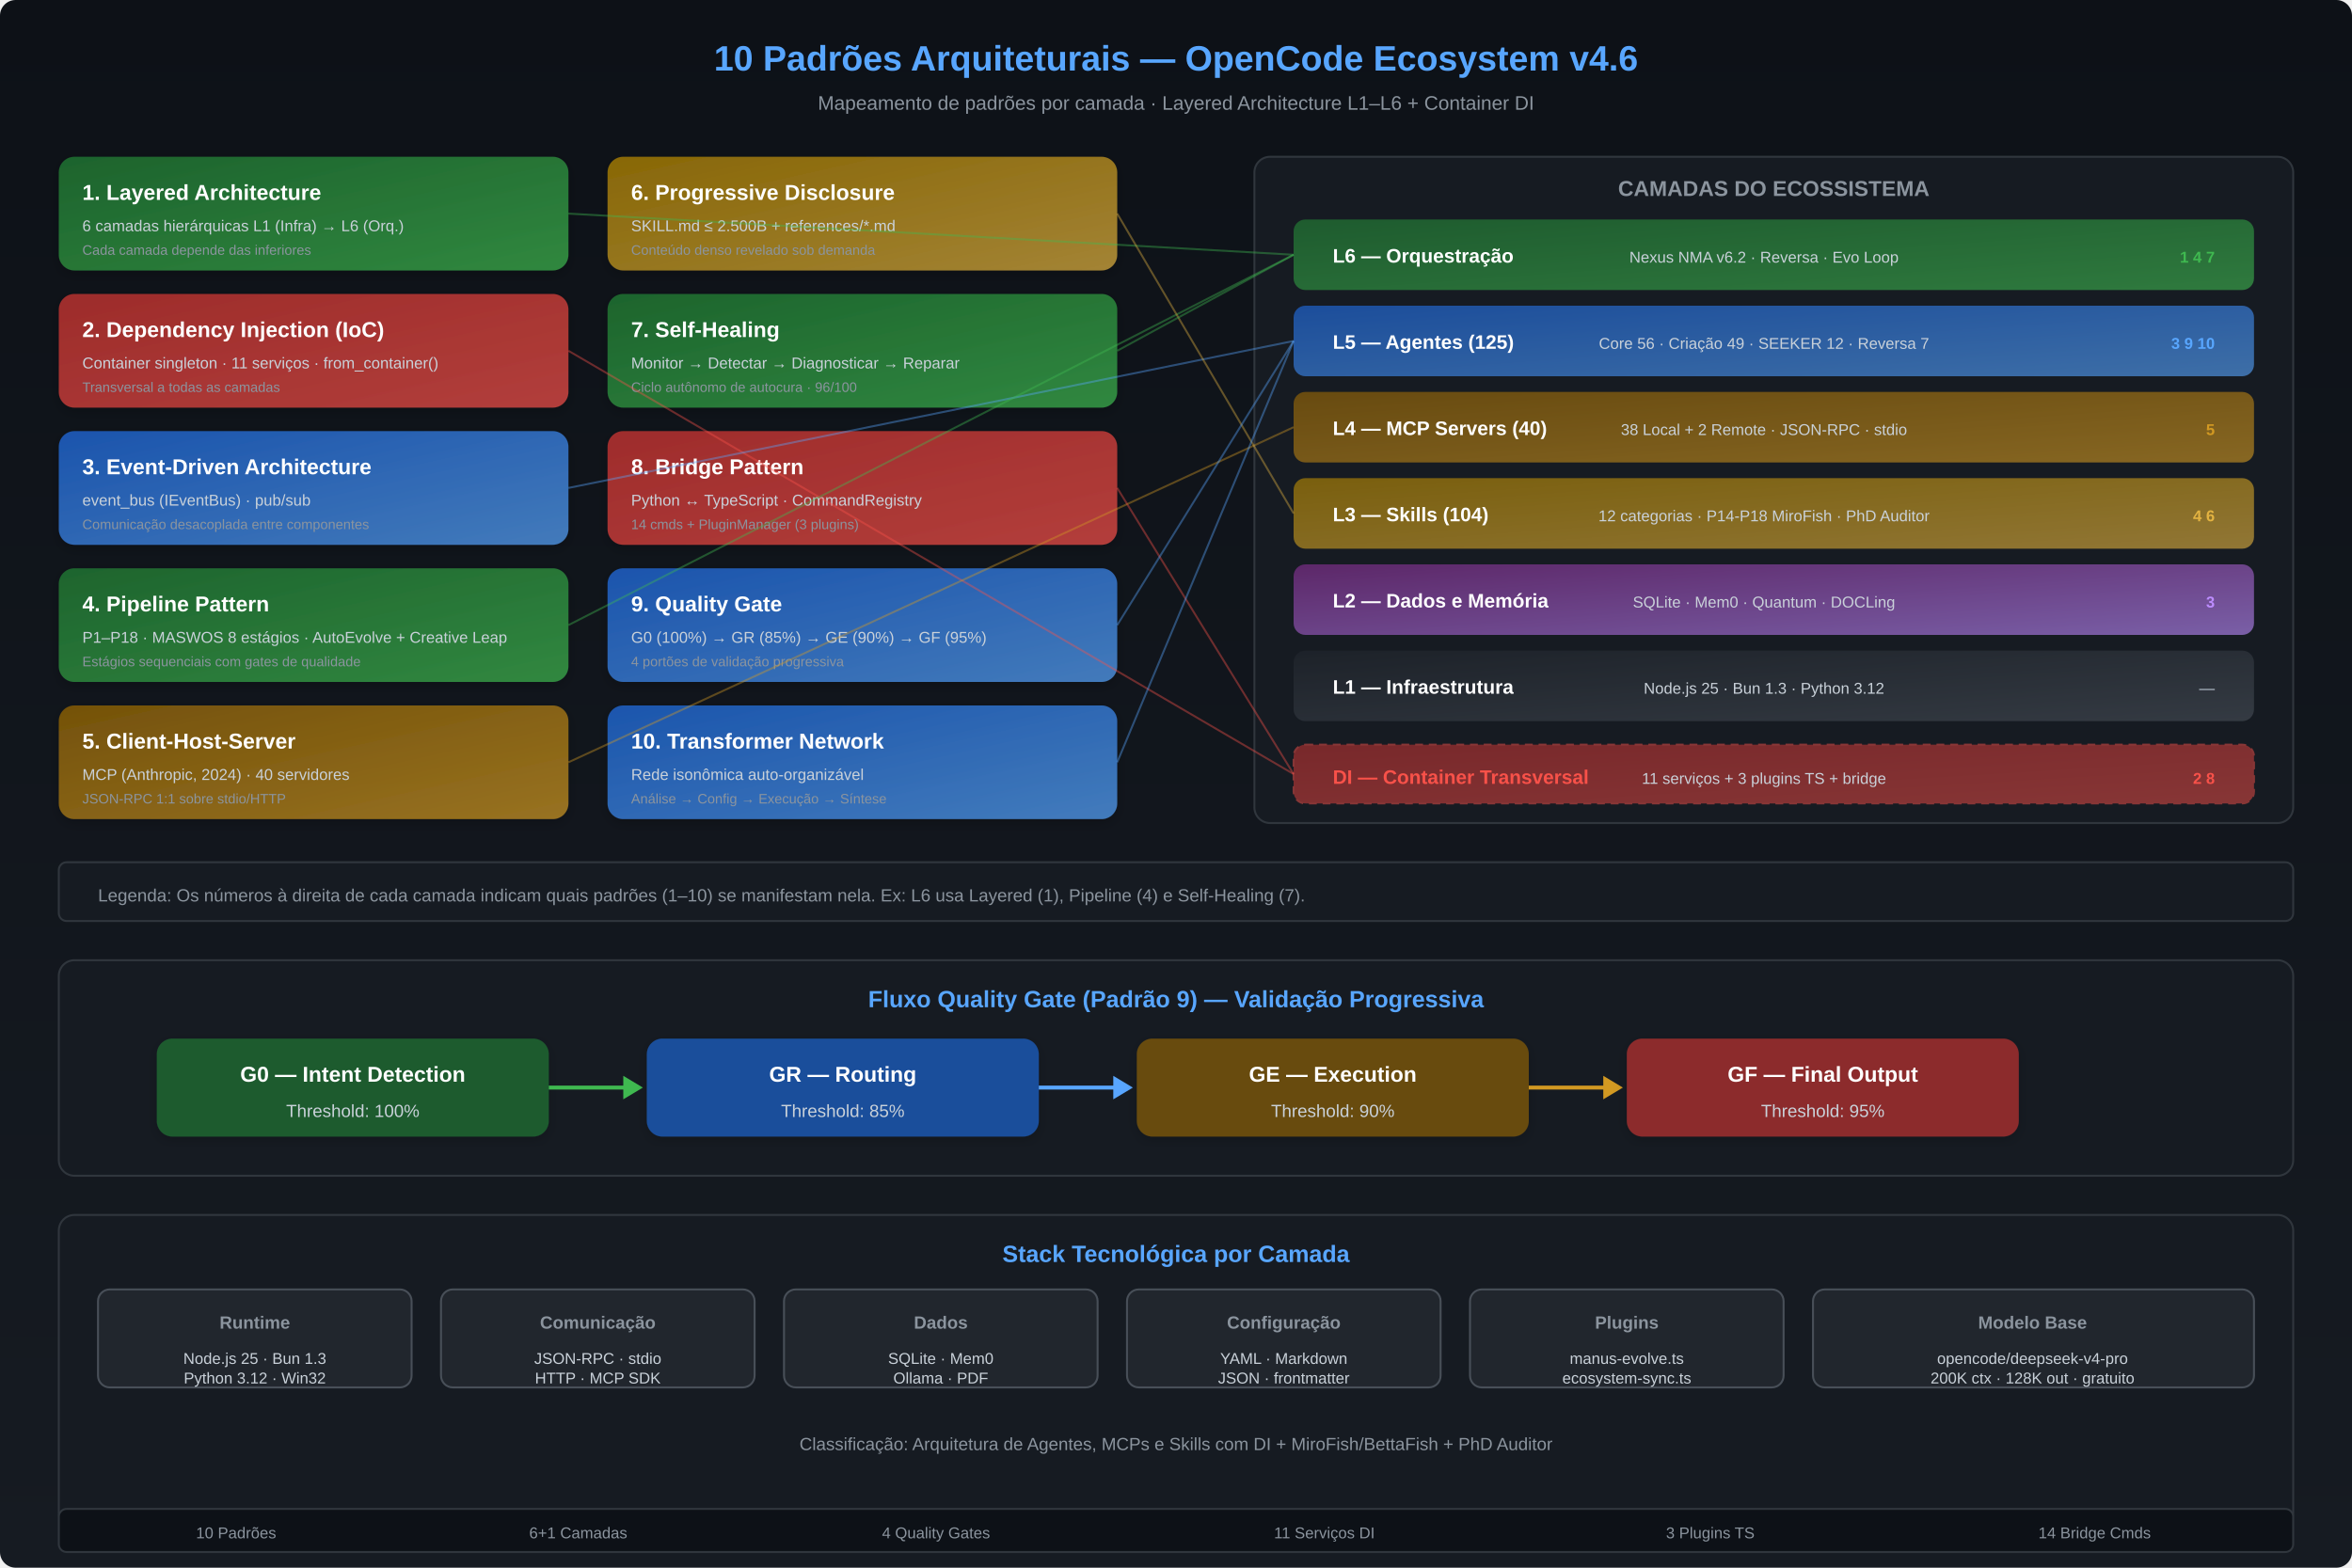
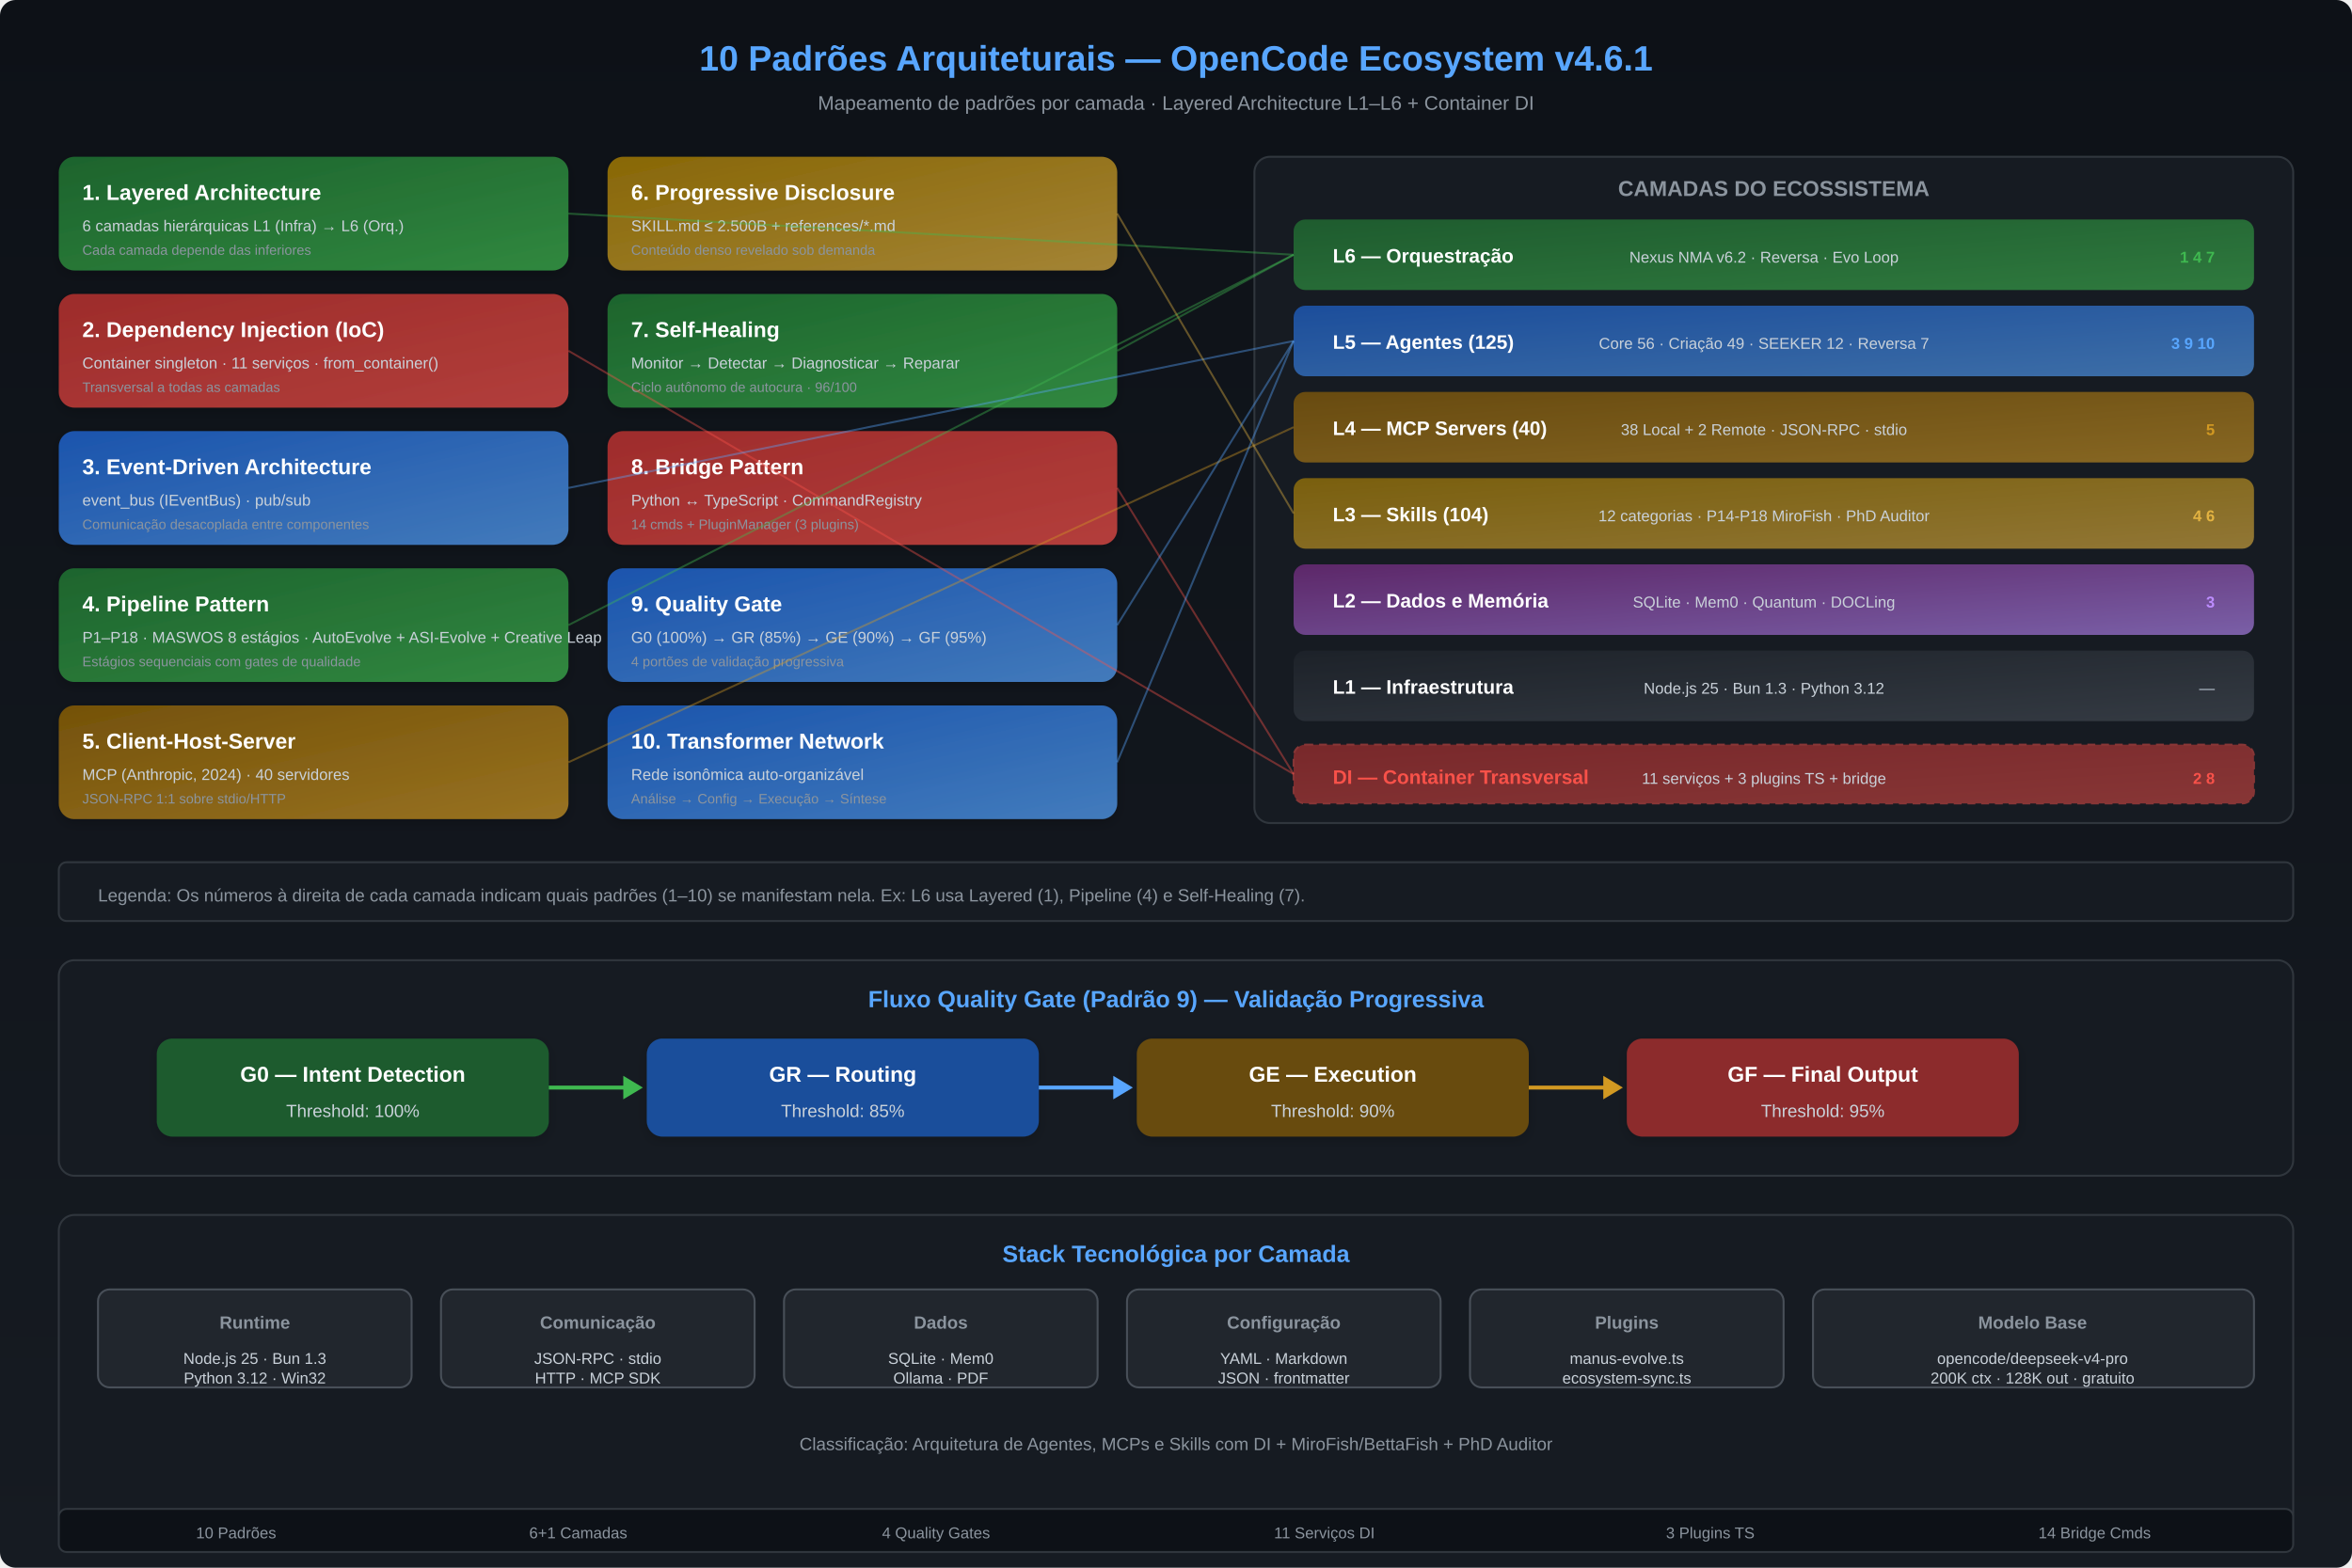
<svg xmlns="http://www.w3.org/2000/svg" viewBox="0 0 1200 800" font-family="Segoe UI, Arial, sans-serif">
  <defs>
    <linearGradient id="bg" x1="0" y1="0" x2="0" y2="1">
      <stop offset="0%" stop-color="#0d1117" />
      <stop offset="100%" stop-color="#161b22" />
    </linearGradient>
    <linearGradient id="l6c" x1="0" y1="0" x2="1" y2="1">
      <stop offset="0%" stop-color="#238636" />
      <stop offset="100%" stop-color="#3fb950" />
    </linearGradient>
    <linearGradient id="l5c" x1="0" y1="0" x2="1" y2="1">
      <stop offset="0%" stop-color="#1f6feb" />
      <stop offset="100%" stop-color="#58a6ff" />
    </linearGradient>
    <linearGradient id="l4c" x1="0" y1="0" x2="1" y2="1">
      <stop offset="0%" stop-color="#9e6a03" />
      <stop offset="100%" stop-color="#d29922" />
    </linearGradient>
    <linearGradient id="l3c" x1="0" y1="0" x2="1" y2="1">
      <stop offset="0%" stop-color="#bc8c00" />
      <stop offset="100%" stop-color="#e3b341" />
    </linearGradient>
    <linearGradient id="l2c" x1="0" y1="0" x2="1" y2="1">
      <stop offset="0%" stop-color="#8b2f97" />
      <stop offset="100%" stop-color="#bc8cff" />
    </linearGradient>
    <linearGradient id="l1c" x1="0" y1="0" x2="1" y2="1">
      <stop offset="0%" stop-color="#21262d" />
      <stop offset="100%" stop-color="#484f58" />
    </linearGradient>
    <linearGradient id="dic" x1="0" y1="0" x2="1" y2="1">
      <stop offset="0%" stop-color="#da3633" />
      <stop offset="100%" stop-color="#f85149" />
    </linearGradient>
    <filter id="shadow">
      <feDropShadow dx="0" dy="2" stdDeviation="3" flood-opacity="0.3" />
    </filter>
  </defs>
  <rect width="1200" height="800" fill="url(#bg)" rx="8" />
-   <text x="600" y="36" text-anchor="middle" fill="#58a6ff" font-size="18" font-weight="bold">10 Padrões Arquiteturais — OpenCode Ecosystem v4.6</text>
+   <text x="600" y="36" text-anchor="middle" fill="#58a6ff" font-size="18" font-weight="bold">10 Padrões Arquiteturais — OpenCode Ecosystem v4.6.1</text>
  <text x="600" y="56" text-anchor="middle" fill="#8b949e" font-size="10">Mapeamento de padrões por camada · Layered Architecture L1–L6 + Container DI</text>
  <rect x="30" y="80" width="260" height="58" rx="8" fill="url(#l6c)" opacity="0.7" filter="url(#shadow)" />
  <text x="42" y="102" fill="#fff" font-size="11" font-weight="bold">1. Layered Architecture</text>
  <text x="42" y="118" fill="#c9d1d9" font-size="8">6 camadas hierárquicas L1 (Infra) → L6 (Orq.)</text>
  <text x="42" y="130" fill="#8b949e" font-size="7">Cada camada depende das inferiores</text>
  <rect x="30" y="150" width="260" height="58" rx="8" fill="url(#dic)" opacity="0.7" filter="url(#shadow)" />
  <text x="42" y="172" fill="#fff" font-size="11" font-weight="bold">2. Dependency Injection (IoC)</text>
  <text x="42" y="188" fill="#c9d1d9" font-size="8">Container singleton · 11 serviços · from_container()</text>
  <text x="42" y="200" fill="#8b949e" font-size="7">Transversal a todas as camadas</text>
  <rect x="30" y="220" width="260" height="58" rx="8" fill="url(#l5c)" opacity="0.7" filter="url(#shadow)" />
  <text x="42" y="242" fill="#fff" font-size="11" font-weight="bold">3. Event-Driven Architecture</text>
  <text x="42" y="258" fill="#c9d1d9" font-size="8">event_bus (IEventBus) · pub/sub</text>
  <text x="42" y="270" fill="#8b949e" font-size="7">Comunicação desacoplada entre componentes</text>
  <rect x="30" y="290" width="260" height="58" rx="8" fill="url(#l6c)" opacity="0.7" filter="url(#shadow)" />
  <text x="42" y="312" fill="#fff" font-size="11" font-weight="bold">4. Pipeline Pattern</text>
-   <text x="42" y="328" fill="#c9d1d9" font-size="8">P1–P18 · MASWOS 8 estágios · AutoEvolve + Creative Leap</text>
+   <text x="42" y="328" fill="#c9d1d9" font-size="8">P1–P18 · MASWOS 8 estágios · AutoEvolve + ASI-Evolve + Creative Leap</text>
  <text x="42" y="340" fill="#8b949e" font-size="7">Estágios sequenciais com gates de qualidade</text>
  <rect x="30" y="360" width="260" height="58" rx="8" fill="url(#l4c)" opacity="0.7" filter="url(#shadow)" />
  <text x="42" y="382" fill="#fff" font-size="11" font-weight="bold">5. Client-Host-Server</text>
  <text x="42" y="398" fill="#c9d1d9" font-size="8">MCP (Anthropic, 2024) · 40 servidores</text>
  <text x="42" y="410" fill="#8b949e" font-size="7">JSON-RPC 1:1 sobre stdio/HTTP</text>
  <rect x="310" y="80" width="260" height="58" rx="8" fill="url(#l3c)" opacity="0.7" filter="url(#shadow)" />
  <text x="322" y="102" fill="#fff" font-size="11" font-weight="bold">6. Progressive Disclosure</text>
  <text x="322" y="118" fill="#c9d1d9" font-size="8">SKILL.md ≤ 2.500B + references/*.md</text>
  <text x="322" y="130" fill="#8b949e" font-size="7">Conteúdo denso revelado sob demanda</text>
  <rect x="310" y="150" width="260" height="58" rx="8" fill="url(#l6c)" opacity="0.7" filter="url(#shadow)" />
  <text x="322" y="172" fill="#fff" font-size="11" font-weight="bold">7. Self-Healing</text>
  <text x="322" y="188" fill="#c9d1d9" font-size="8">Monitor → Detectar → Diagnosticar → Reparar</text>
  <text x="322" y="200" fill="#8b949e" font-size="7">Ciclo autônomo de autocura · 96/100</text>
  <rect x="310" y="220" width="260" height="58" rx="8" fill="url(#dic)" opacity="0.7" filter="url(#shadow)" />
  <text x="322" y="242" fill="#fff" font-size="11" font-weight="bold">8. Bridge Pattern</text>
  <text x="322" y="258" fill="#c9d1d9" font-size="8">Python ↔ TypeScript · CommandRegistry</text>
  <text x="322" y="270" fill="#8b949e" font-size="7">14 cmds + PluginManager (3 plugins)</text>
  <rect x="310" y="290" width="260" height="58" rx="8" fill="url(#l5c)" opacity="0.7" filter="url(#shadow)" />
  <text x="322" y="312" fill="#fff" font-size="11" font-weight="bold">9. Quality Gate</text>
  <text x="322" y="328" fill="#c9d1d9" font-size="8">G0 (100%) → GR (85%) → GE (90%) → GF (95%)</text>
  <text x="322" y="340" fill="#8b949e" font-size="7">4 portões de validação progressiva</text>
  <rect x="310" y="360" width="260" height="58" rx="8" fill="url(#l5c)" opacity="0.7" filter="url(#shadow)" />
  <text x="322" y="382" fill="#fff" font-size="11" font-weight="bold">10. Transformer Network</text>
  <text x="322" y="398" fill="#c9d1d9" font-size="8">Rede isonômica auto-organizável</text>
  <text x="322" y="410" fill="#8b949e" font-size="7">Análise → Config → Execução → Síntese</text>
  <rect x="640" y="80" width="530" height="340" rx="8" fill="#161b22" stroke="#30363d" stroke-width="1" />
  <text x="905" y="100" text-anchor="middle" fill="#8b949e" font-size="11" font-weight="bold">CAMADAS DO ECOSSISTEMA</text>
  <rect x="660" y="112" width="490" height="36" rx="6" fill="url(#l6c)" opacity="0.6" />
  <text x="680" y="134" fill="#fff" font-size="10" font-weight="bold">L6 — Orquestração</text>
  <text x="900" y="134" text-anchor="middle" fill="#c9d1d9" font-size="8">Nexus NMA v6.2 · Reversa · Evo Loop</text>
  <text x="1130" y="134" text-anchor="end" fill="#3fb950" font-size="8" font-weight="bold">1 4 7</text>
  <rect x="660" y="156" width="490" height="36" rx="6" fill="url(#l5c)" opacity="0.6" />
  <text x="680" y="178" fill="#fff" font-size="10" font-weight="bold">L5 — Agentes (125)</text>
  <text x="900" y="178" text-anchor="middle" fill="#c9d1d9" font-size="8">Core 56 · Criação 49 · SEEKER 12 · Reversa 7</text>
  <text x="1130" y="178" text-anchor="end" fill="#58a6ff" font-size="8" font-weight="bold">3 9 10</text>
  <rect x="660" y="200" width="490" height="36" rx="6" fill="url(#l4c)" opacity="0.6" />
  <text x="680" y="222" fill="#fff" font-size="10" font-weight="bold">L4 — MCP Servers (40)</text>
  <text x="900" y="222" text-anchor="middle" fill="#c9d1d9" font-size="8">38 Local + 2 Remote · JSON-RPC · stdio</text>
  <text x="1130" y="222" text-anchor="end" fill="#d29922" font-size="8" font-weight="bold">5</text>
  <rect x="660" y="244" width="490" height="36" rx="6" fill="url(#l3c)" opacity="0.6" />
  <text x="680" y="266" fill="#fff" font-size="10" font-weight="bold">L3 — Skills (104)</text>
  <text x="900" y="266" text-anchor="middle" fill="#c9d1d9" font-size="8">12 categorias · P14-P18 MiroFish · PhD Auditor</text>
  <text x="1130" y="266" text-anchor="end" fill="#e3b341" font-size="8" font-weight="bold">4 6</text>
  <rect x="660" y="288" width="490" height="36" rx="6" fill="url(#l2c)" opacity="0.6" />
  <text x="680" y="310" fill="#fff" font-size="10" font-weight="bold">L2 — Dados e Memória</text>
  <text x="900" y="310" text-anchor="middle" fill="#c9d1d9" font-size="8">SQLite · Mem0 · Quantum · DOCLing</text>
  <text x="1130" y="310" text-anchor="end" fill="#bc8cff" font-size="8" font-weight="bold">3</text>
  <rect x="660" y="332" width="490" height="36" rx="6" fill="url(#l1c)" opacity="0.6" />
  <text x="680" y="354" fill="#fff" font-size="10" font-weight="bold">L1 — Infraestrutura</text>
  <text x="900" y="354" text-anchor="middle" fill="#c9d1d9" font-size="8">Node.js 25 · Bun 1.3 · Python 3.12</text>
  <text x="1130" y="354" text-anchor="end" fill="#8b949e" font-size="8" font-weight="bold">—</text>
  <rect x="660" y="380" width="490" height="30" rx="6" fill="url(#dic)" opacity="0.5" stroke="#f85149" stroke-width="1" stroke-dasharray="4,3" />
  <text x="680" y="400" fill="#f85149" font-size="10" font-weight="bold">DI — Container Transversal</text>
  <text x="900" y="400" text-anchor="middle" fill="#c9d1d9" font-size="8">11 serviços + 3 plugins TS + bridge</text>
  <text x="1130" y="400" text-anchor="end" fill="#f85149" font-size="8" font-weight="bold">2 8</text>
  <line x1="290" y1="109" x2="660" y2="130" stroke="#3fb950" stroke-width="1" opacity="0.4" />
  <line x1="290" y1="179" x2="660" y2="395" stroke="#f85149" stroke-width="1" opacity="0.4" />
  <line x1="290" y1="249" x2="660" y2="174" stroke="#58a6ff" stroke-width="1" opacity="0.4" />
  <line x1="290" y1="319" x2="660" y2="130" stroke="#3fb950" stroke-width="1" opacity="0.4" />
  <line x1="290" y1="389" x2="660" y2="218" stroke="#d29922" stroke-width="1" opacity="0.4" />
  <line x1="570" y1="109" x2="660" y2="262" stroke="#e3b341" stroke-width="1" opacity="0.4" />
  <line x1="570" y1="179" x2="660" y2="130" stroke="#3fb950" stroke-width="1" opacity="0.4" />
  <line x1="570" y1="249" x2="660" y2="395" stroke="#f85149" stroke-width="1" opacity="0.4" />
  <line x1="570" y1="319" x2="660" y2="174" stroke="#58a6ff" stroke-width="1" opacity="0.4" />
  <line x1="570" y1="389" x2="660" y2="174" stroke="#58a6ff" stroke-width="1" opacity="0.4" />
  <rect x="30" y="440" width="1140" height="30" rx="4" fill="#161b22" stroke="#30363d" stroke-width="1" />
  <text x="50" y="460" fill="#8b949e" font-size="9">Legenda: Os números à direita de cada camada indicam quais padrões (1–10) se manifestam nela. Ex: L6 usa Layered (1), Pipeline (4) e Self-Healing (7).</text>
  <rect x="30" y="490" width="1140" height="110" rx="8" fill="#161b22" stroke="#30363d" stroke-width="1" />
  <text x="600" y="514" text-anchor="middle" fill="#58a6ff" font-size="12" font-weight="bold">Fluxo Quality Gate (Padrão 9) — Validação Progressiva</text>
  <rect x="80" y="530" width="200" height="50" rx="8" fill="#238636" opacity="0.6" filter="url(#shadow)" />
  <text x="180" y="552" text-anchor="middle" fill="#fff" font-size="11" font-weight="bold">G0 — Intent Detection</text>
  <text x="180" y="570" text-anchor="middle" fill="#c9d1d9" font-size="9">Threshold: 100%</text>
  <line x1="280" y1="555" x2="320" y2="555" stroke="#3fb950" stroke-width="2" />
  <polygon points="318,549 328,555 318,561" fill="#3fb950" />
  <rect x="330" y="530" width="200" height="50" rx="8" fill="#1f6feb" opacity="0.6" filter="url(#shadow)" />
  <text x="430" y="552" text-anchor="middle" fill="#fff" font-size="11" font-weight="bold">GR — Routing</text>
  <text x="430" y="570" text-anchor="middle" fill="#c9d1d9" font-size="9">Threshold: 85%</text>
  <line x1="530" y1="555" x2="570" y2="555" stroke="#58a6ff" stroke-width="2" />
  <polygon points="568,549 578,555 568,561" fill="#58a6ff" />
  <rect x="580" y="530" width="200" height="50" rx="8" fill="#9e6a03" opacity="0.6" filter="url(#shadow)" />
  <text x="680" y="552" text-anchor="middle" fill="#fff" font-size="11" font-weight="bold">GE — Execution</text>
  <text x="680" y="570" text-anchor="middle" fill="#c9d1d9" font-size="9">Threshold: 90%</text>
  <line x1="780" y1="555" x2="820" y2="555" stroke="#d29922" stroke-width="2" />
  <polygon points="818,549 828,555 818,561" fill="#d29922" />
  <rect x="830" y="530" width="200" height="50" rx="8" fill="#da3633" opacity="0.6" filter="url(#shadow)" />
  <text x="930" y="552" text-anchor="middle" fill="#fff" font-size="11" font-weight="bold">GF — Final Output</text>
  <text x="930" y="570" text-anchor="middle" fill="#c9d1d9" font-size="9">Threshold: 95%</text>
  <rect x="30" y="620" width="1140" height="160" rx="8" fill="#161b22" stroke="#30363d" stroke-width="1" />
  <text x="600" y="644" text-anchor="middle" fill="#58a6ff" font-size="12" font-weight="bold">Stack Tecnológica por Camada</text>
  <rect x="50" y="658" width="160" height="50" rx="6" fill="#21262d" stroke="#484f58" stroke-width="1" />
  <text x="130" y="678" text-anchor="middle" fill="#8b949e" font-size="9" font-weight="bold">Runtime</text>
  <text x="130" y="696" text-anchor="middle" fill="#c9d1d9" font-size="8">Node.js 25 · Bun 1.3</text>
  <text x="130" y="706" text-anchor="middle" fill="#c9d1d9" font-size="8">Python 3.12 · Win32</text>
  <rect x="225" y="658" width="160" height="50" rx="6" fill="#21262d" stroke="#484f58" stroke-width="1" />
  <text x="305" y="678" text-anchor="middle" fill="#8b949e" font-size="9" font-weight="bold">Comunicação</text>
  <text x="305" y="696" text-anchor="middle" fill="#c9d1d9" font-size="8">JSON-RPC · stdio</text>
  <text x="305" y="706" text-anchor="middle" fill="#c9d1d9" font-size="8">HTTP · MCP SDK</text>
  <rect x="400" y="658" width="160" height="50" rx="6" fill="#21262d" stroke="#484f58" stroke-width="1" />
  <text x="480" y="678" text-anchor="middle" fill="#8b949e" font-size="9" font-weight="bold">Dados</text>
  <text x="480" y="696" text-anchor="middle" fill="#c9d1d9" font-size="8">SQLite · Mem0</text>
  <text x="480" y="706" text-anchor="middle" fill="#c9d1d9" font-size="8">Ollama · PDF</text>
  <rect x="575" y="658" width="160" height="50" rx="6" fill="#21262d" stroke="#484f58" stroke-width="1" />
  <text x="655" y="678" text-anchor="middle" fill="#8b949e" font-size="9" font-weight="bold">Configuração</text>
  <text x="655" y="696" text-anchor="middle" fill="#c9d1d9" font-size="8">YAML · Markdown</text>
  <text x="655" y="706" text-anchor="middle" fill="#c9d1d9" font-size="8">JSON · frontmatter</text>
  <rect x="750" y="658" width="160" height="50" rx="6" fill="#21262d" stroke="#484f58" stroke-width="1" />
  <text x="830" y="678" text-anchor="middle" fill="#8b949e" font-size="9" font-weight="bold">Plugins</text>
  <text x="830" y="696" text-anchor="middle" fill="#c9d1d9" font-size="8">manus-evolve.ts</text>
  <text x="830" y="706" text-anchor="middle" fill="#c9d1d9" font-size="8">ecosystem-sync.ts</text>
  <rect x="925" y="658" width="225" height="50" rx="6" fill="#21262d" stroke="#484f58" stroke-width="1" />
  <text x="1037" y="678" text-anchor="middle" fill="#8b949e" font-size="9" font-weight="bold">Modelo Base</text>
  <text x="1037" y="696" text-anchor="middle" fill="#c9d1d9" font-size="8">opencode/deepseek-v4-pro</text>
  <text x="1037" y="706" text-anchor="middle" fill="#c9d1d9" font-size="8">200K ctx · 128K out · gratuito</text>
  <text x="600" y="740" text-anchor="middle" fill="#8b949e" font-size="9">Classificação: Arquitetura de Agentes, MCPs e Skills com DI + MiroFish/BettaFish + PhD Auditor</text>
  <rect x="30" y="770" width="1140" height="22" rx="4" fill="#0d1117" stroke="#30363d" stroke-width="1" />
  <text x="100" y="785" fill="#8b949e" font-size="8">10 Padrões</text>
  <text x="270" y="785" fill="#8b949e" font-size="8">6+1 Camadas</text>
  <text x="450" y="785" fill="#8b949e" font-size="8">4 Quality Gates</text>
  <text x="650" y="785" fill="#8b949e" font-size="8">11 Serviços DI</text>
  <text x="850" y="785" fill="#8b949e" font-size="8">3 Plugins TS</text>
  <text x="1040" y="785" fill="#8b949e" font-size="8">14 Bridge Cmds</text>
</svg>
